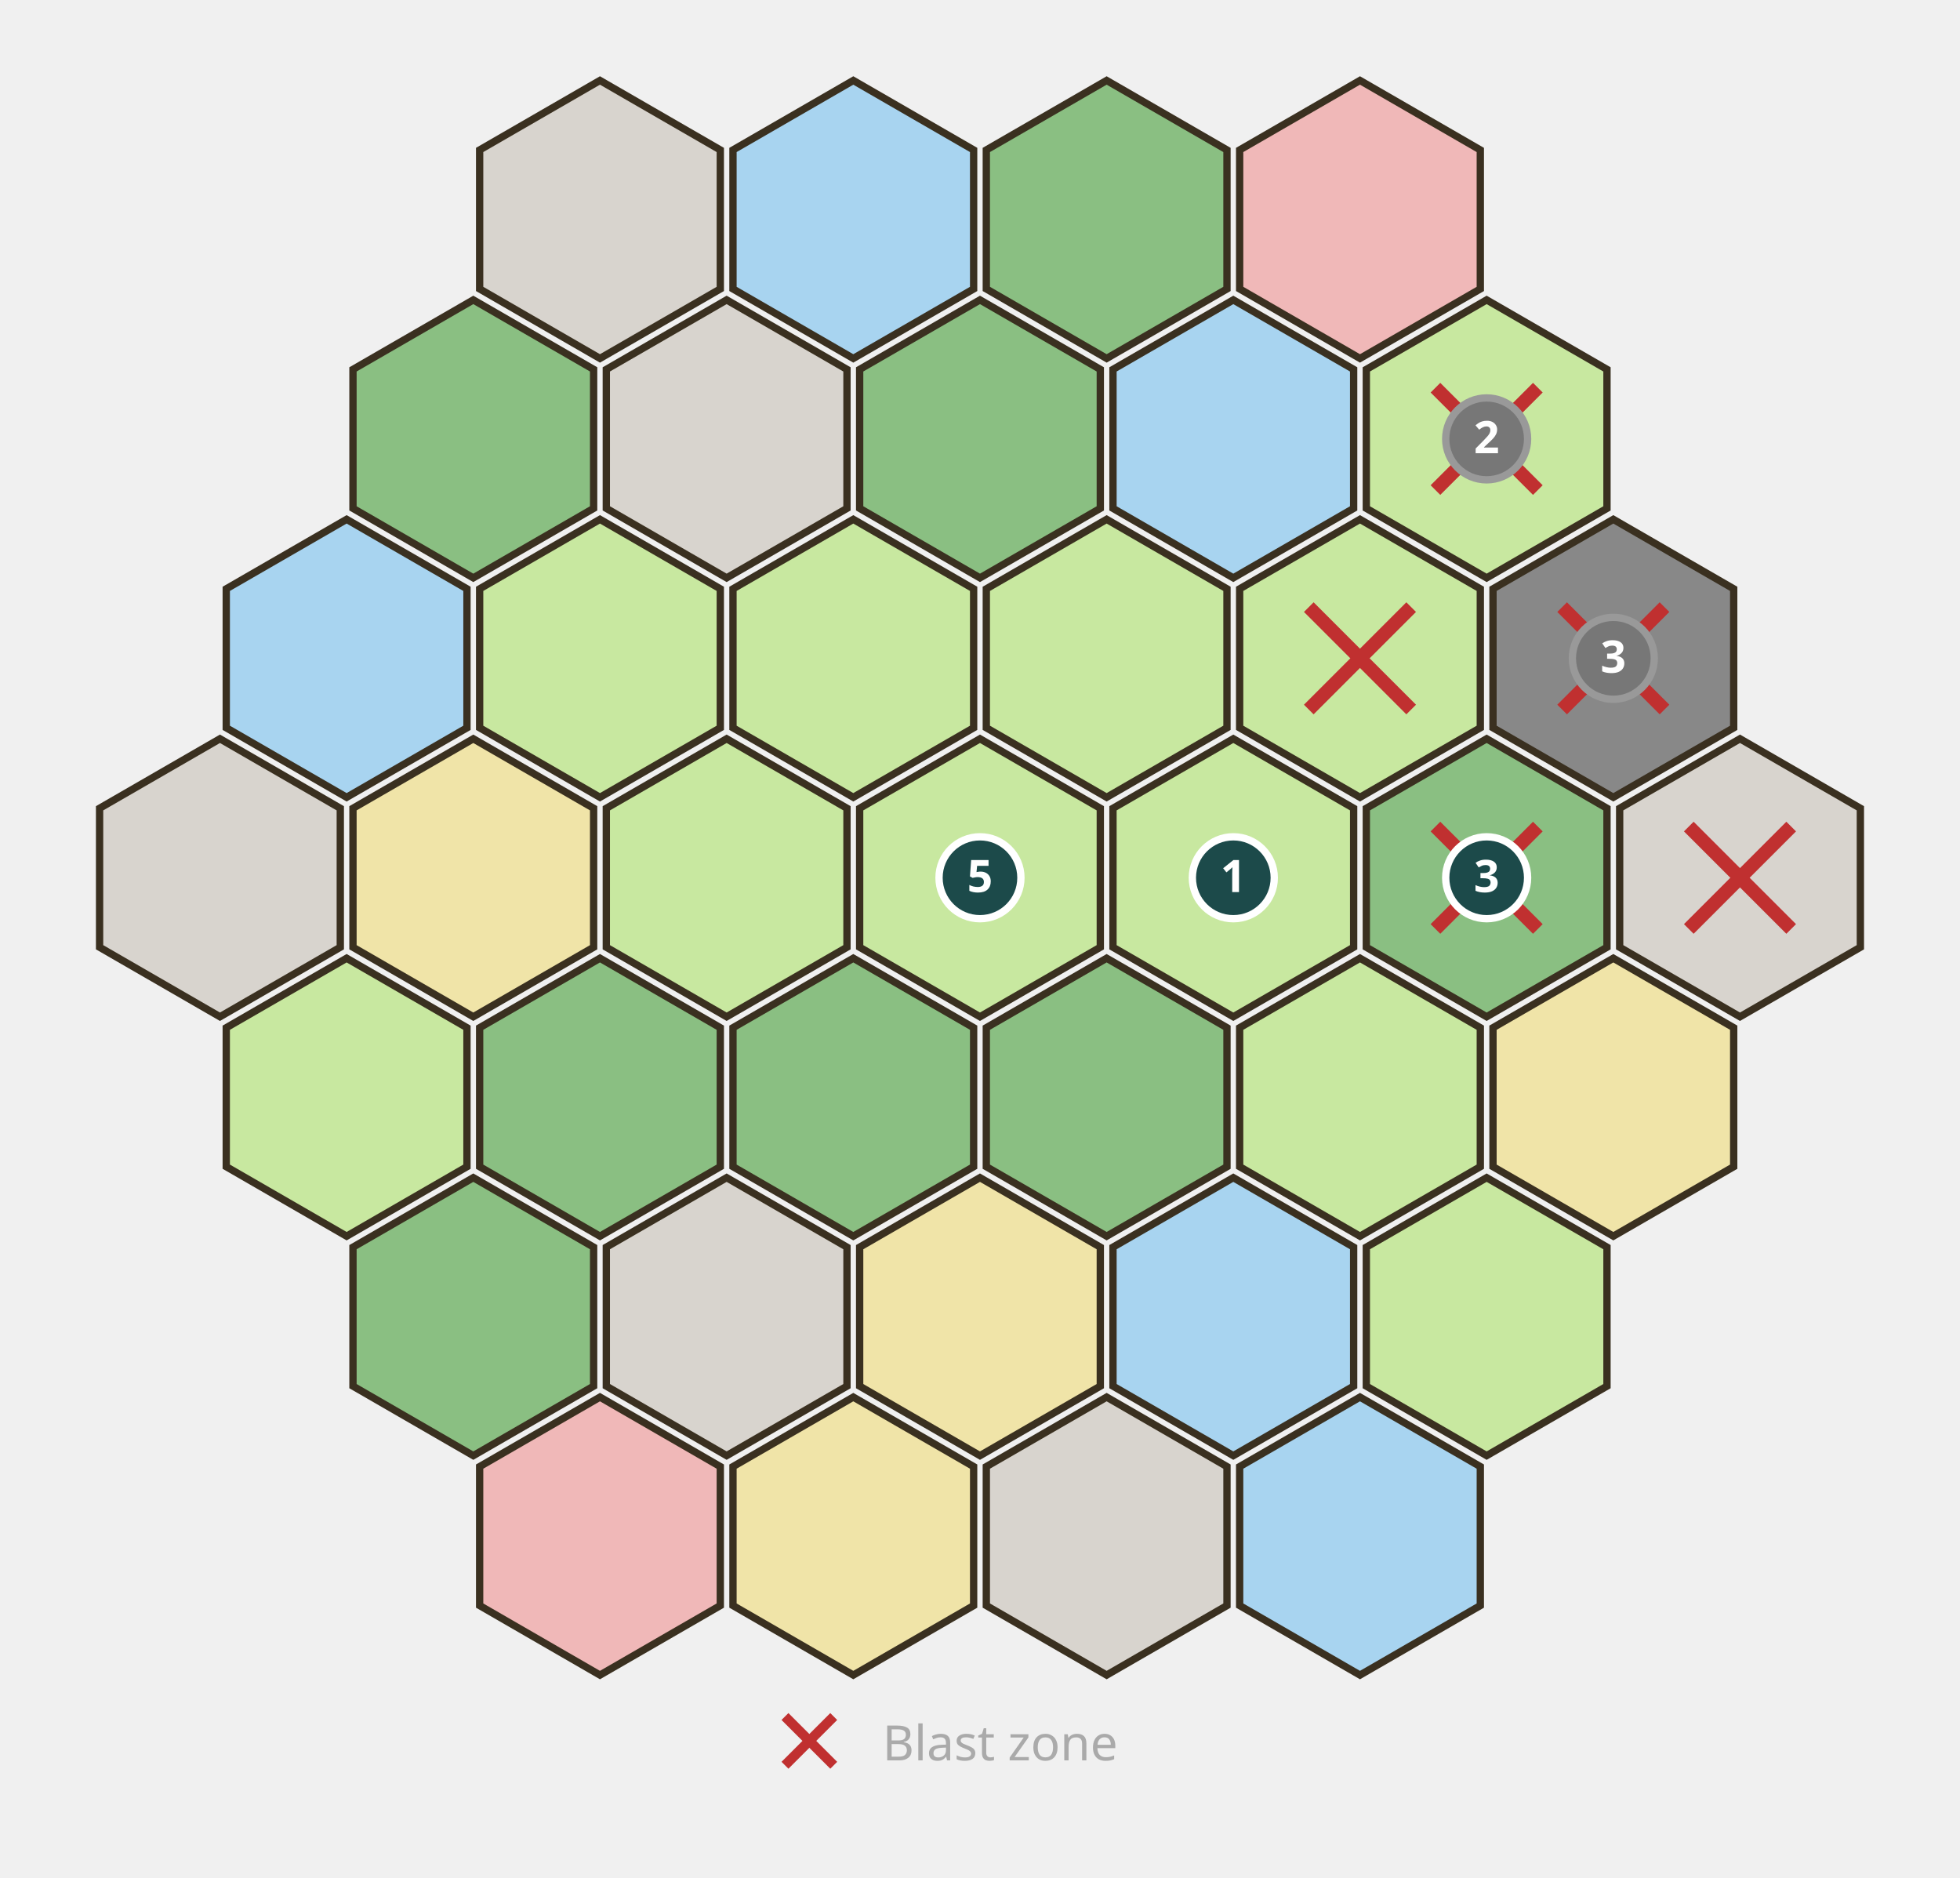
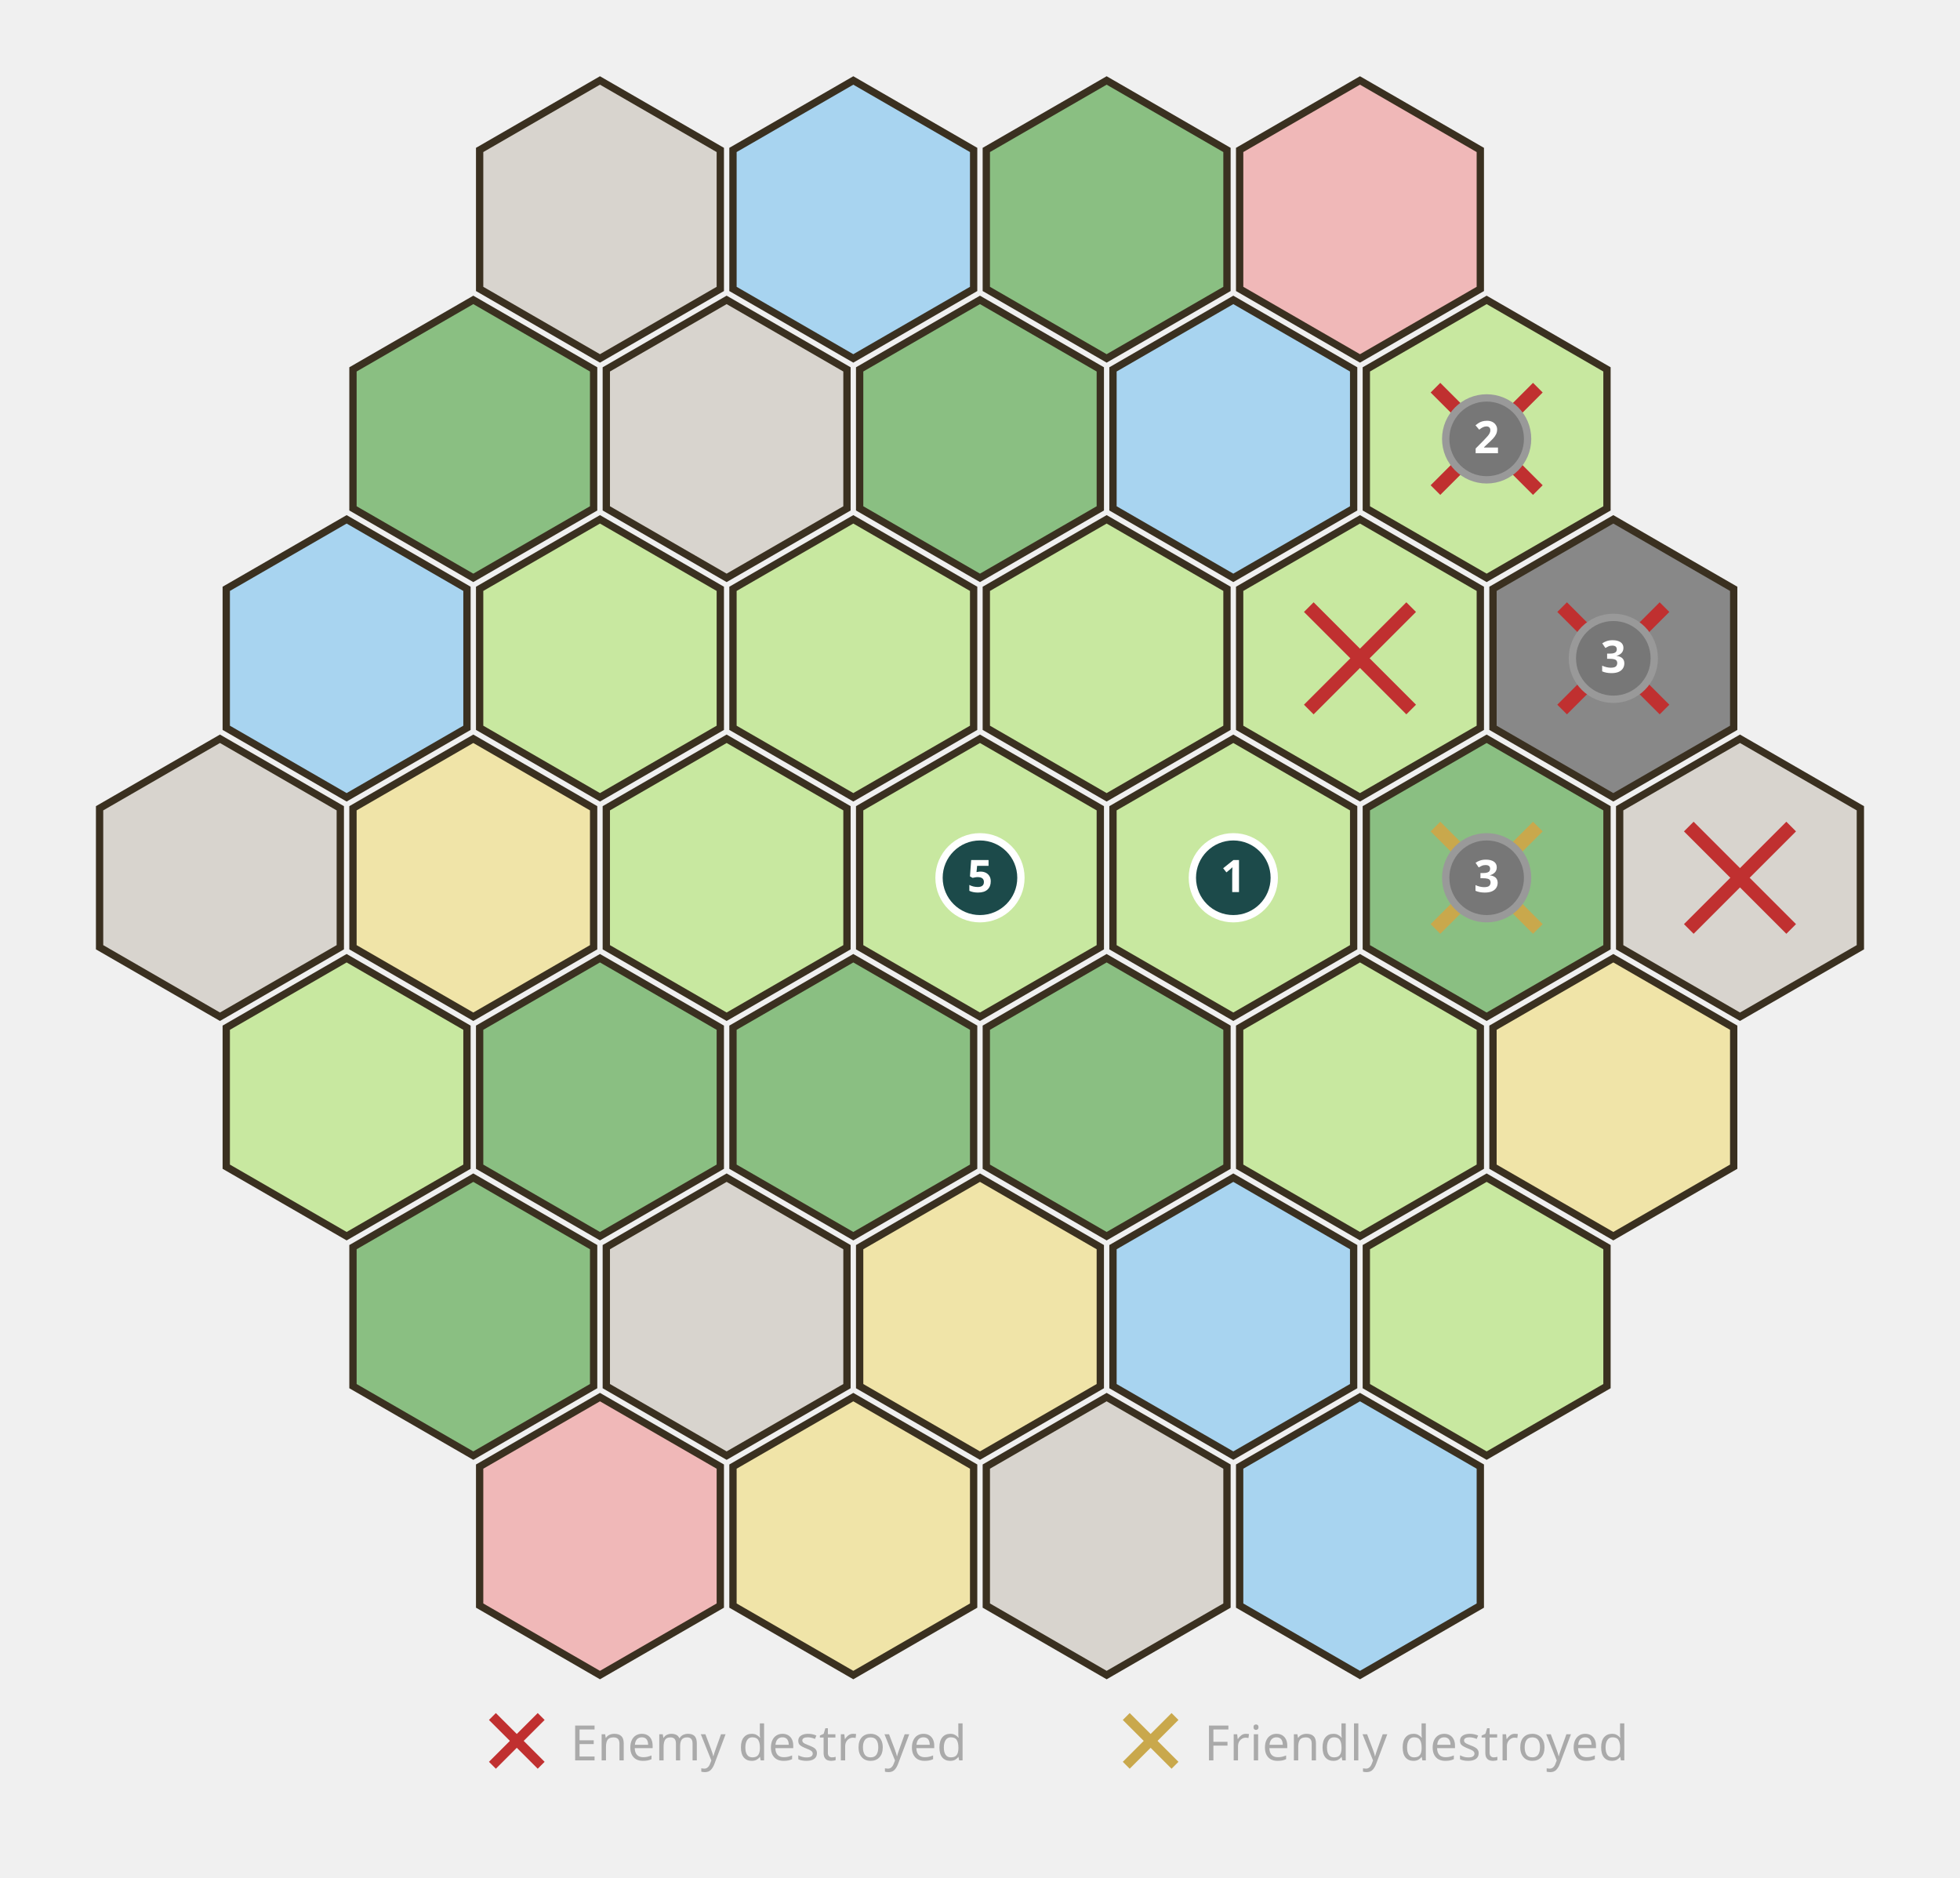
<svg xmlns="http://www.w3.org/2000/svg" viewBox="-200.88 -180.00 401.77 385.00" width="402" height="385">
  <polygon points="24.68,-14.25 24.68,14.25 0.00,28.50 -24.68,14.25 -24.68,-14.25 -0.00,-28.50" fill="#c8e8a0" stroke="#3a3020" stroke-width="1.5" data-q="0" data-r="0" data-type="field" />
  <polygon points="-1.30,-59.25 -1.30,-30.75 -25.98,-16.50 -50.66,-30.75 -50.66,-59.25 -25.98,-73.50" fill="#c8e8a0" stroke="#3a3020" stroke-width="1.5" data-q="0" data-r="-1" data-type="field" />
  <polygon points="50.66,-59.25 50.66,-30.75 25.98,-16.50 1.30,-30.75 1.30,-59.25 25.98,-73.50" fill="#c8e8a0" stroke="#3a3020" stroke-width="1.5" data-q="1" data-r="-1" data-type="field" />
  <polygon points="76.64,-14.25 76.64,14.25 51.96,28.50 27.28,14.25 27.28,-14.25 51.96,-28.50" fill="#c8e8a0" stroke="#3a3020" stroke-width="1.5" data-q="1" data-r="0" data-type="field" />
  <polygon points="50.66,30.75 50.66,59.25 25.98,73.50 1.30,59.25 1.30,30.75 25.98,16.50" fill="#8abf82" stroke="#3a3020" stroke-width="1.5" data-q="0" data-r="1" data-type="forest" />
  <polygon points="-1.30,30.75 -1.30,59.25 -25.98,73.50 -50.66,59.25 -50.66,30.75 -25.98,16.50" fill="#8abf82" stroke="#3a3020" stroke-width="1.5" data-q="-1" data-r="1" data-type="forest" />
  <polygon points="-27.28,-14.25 -27.28,14.25 -51.96,28.50 -76.64,14.25 -76.64,-14.25 -51.96,-28.50" fill="#c8e8a0" stroke="#3a3020" stroke-width="1.5" data-q="-1" data-r="0" data-type="field" />
  <polygon points="-27.28,-104.25 -27.28,-75.75 -51.96,-61.50 -76.64,-75.75 -76.64,-104.25 -51.96,-118.50" fill="#d8d4ce" stroke="#3a3020" stroke-width="1.5" data-q="0" data-r="-2" data-type="mountain" />
  <polygon points="24.68,-104.25 24.68,-75.75 0.00,-61.50 -24.68,-75.75 -24.68,-104.25 -0.00,-118.50" fill="#8abf82" stroke="#3a3020" stroke-width="1.5" data-q="1" data-r="-2" data-type="forest" />
  <polygon points="76.64,-104.25 76.64,-75.75 51.96,-61.50 27.28,-75.75 27.28,-104.25 51.96,-118.50" fill="#a8d4f0" stroke="#3a3020" stroke-width="1.5" data-q="2" data-r="-2" data-type="water" />
  <polygon points="102.62,-59.25 102.62,-30.75 77.94,-16.50 53.26,-30.75 53.26,-59.25 77.94,-73.50" fill="#c8e8a0" stroke="#3a3020" stroke-width="1.5" data-q="2" data-r="-1" data-type="field" />
  <polygon points="128.60,-14.25 128.60,14.25 103.92,28.50 79.24,14.25 79.24,-14.25 103.92,-28.50" fill="#8abf82" stroke="#3a3020" stroke-width="1.5" data-q="2" data-r="0" data-type="forest" />
  <polygon points="102.62,30.75 102.62,59.25 77.94,73.50 53.26,59.25 53.26,30.75 77.94,16.50" fill="#c8e8a0" stroke="#3a3020" stroke-width="1.5" data-q="1" data-r="1" data-type="field" />
  <polygon points="76.64,75.75 76.64,104.25 51.96,118.50 27.28,104.25 27.28,75.75 51.96,61.50" fill="#a8d4f0" stroke="#3a3020" stroke-width="1.5" data-q="0" data-r="2" data-type="water" />
  <polygon points="24.68,75.75 24.68,104.25 0.00,118.50 -24.68,104.25 -24.68,75.75 -0.00,61.50" fill="#f0e4a8" stroke="#3a3020" stroke-width="1.5" data-q="-1" data-r="2" data-type="desert" />
  <polygon points="-27.28,75.75 -27.28,104.25 -51.96,118.50 -76.64,104.25 -76.64,75.75 -51.96,61.50" fill="#d8d4ce" stroke="#3a3020" stroke-width="1.5" data-q="-2" data-r="2" data-type="mountain" />
  <polygon points="-53.26,30.75 -53.26,59.25 -77.94,73.50 -102.62,59.25 -102.62,30.75 -77.94,16.50" fill="#8abf82" stroke="#3a3020" stroke-width="1.5" data-q="-2" data-r="1" data-type="forest" />
  <polygon points="-79.24,-14.25 -79.24,14.25 -103.92,28.50 -128.60,14.25 -128.60,-14.25 -103.92,-28.50" fill="#f0e4a8" stroke="#3a3020" stroke-width="1.5" data-q="-2" data-r="0" data-type="desert" />
  <polygon points="-53.26,-59.25 -53.26,-30.75 -77.94,-16.50 -102.62,-30.75 -102.62,-59.25 -77.94,-73.50" fill="#c8e8a0" stroke="#3a3020" stroke-width="1.5" data-q="-1" data-r="-1" data-type="field" />
  <polygon points="-53.26,-149.25 -53.26,-120.75 -77.94,-106.50 -102.62,-120.75 -102.62,-149.25 -77.94,-163.50" fill="#d8d4ce" stroke="#3a3020" stroke-width="1.5" data-q="0" data-r="-3" data-type="mountain" />
  <polygon points="-1.30,-149.25 -1.30,-120.75 -25.98,-106.50 -50.66,-120.75 -50.66,-149.25 -25.98,-163.50" fill="#a8d4f0" stroke="#3a3020" stroke-width="1.5" data-q="1" data-r="-3" data-type="water" />
  <polygon points="50.66,-149.25 50.66,-120.75 25.98,-106.50 1.30,-120.75 1.30,-149.25 25.98,-163.50" fill="#8abf82" stroke="#3a3020" stroke-width="1.5" data-q="2" data-r="-3" data-type="forest" />
  <polygon points="102.62,-149.25 102.62,-120.75 77.94,-106.50 53.26,-120.75 53.26,-149.25 77.94,-163.50" fill="#f0b8b8" stroke="#3a3020" stroke-width="1.5" data-q="3" data-r="-3" data-type="city" />
  <polygon points="128.60,-104.25 128.60,-75.75 103.92,-61.50 79.24,-75.75 79.24,-104.25 103.92,-118.50" fill="#c8e8a0" stroke="#3a3020" stroke-width="1.5" data-q="3" data-r="-2" data-type="field" />
  <polygon points="154.59,-59.25 154.59,-30.75 129.90,-16.50 105.22,-30.75 105.22,-59.25 129.90,-73.50" fill="#888" stroke="#3a3020" stroke-width="1.5" data-q="3" data-r="-1" data-type="biohazard" />
  <polygon points="180.57,-14.25 180.57,14.25 155.88,28.50 131.20,14.25 131.20,-14.25 155.88,-28.50" fill="#d8d4ce" stroke="#3a3020" stroke-width="1.5" data-q="3" data-r="0" data-type="mountain" />
  <polygon points="154.59,30.75 154.59,59.25 129.90,73.50 105.22,59.25 105.22,30.75 129.90,16.50" fill="#f0e4a8" stroke="#3a3020" stroke-width="1.5" data-q="2" data-r="1" data-type="desert" />
  <polygon points="128.60,75.75 128.60,104.25 103.92,118.50 79.24,104.25 79.24,75.75 103.92,61.50" fill="#c8e8a0" stroke="#3a3020" stroke-width="1.5" data-q="1" data-r="2" data-type="field" />
  <polygon points="102.62,120.75 102.62,149.25 77.94,163.50 53.26,149.25 53.26,120.75 77.94,106.50" fill="#a8d4f0" stroke="#3a3020" stroke-width="1.5" data-q="0" data-r="3" data-type="water" />
  <polygon points="50.66,120.75 50.66,149.25 25.98,163.50 1.30,149.25 1.30,120.75 25.98,106.50" fill="#d8d4ce" stroke="#3a3020" stroke-width="1.5" data-q="-1" data-r="3" data-type="mountain" />
  <polygon points="-1.30,120.75 -1.30,149.25 -25.98,163.50 -50.66,149.25 -50.66,120.75 -25.98,106.50" fill="#f0e4a8" stroke="#3a3020" stroke-width="1.5" data-q="-2" data-r="3" data-type="desert" />
  <polygon points="-53.26,120.75 -53.26,149.25 -77.94,163.50 -102.62,149.25 -102.62,120.75 -77.94,106.50" fill="#f0b8b8" stroke="#3a3020" stroke-width="1.5" data-q="-3" data-r="3" data-type="city" />
  <polygon points="-79.24,75.75 -79.24,104.25 -103.92,118.50 -128.60,104.25 -128.60,75.75 -103.92,61.50" fill="#8abf82" stroke="#3a3020" stroke-width="1.5" data-q="-3" data-r="2" data-type="forest" />
  <polygon points="-105.22,30.75 -105.22,59.25 -129.90,73.50 -154.59,59.25 -154.59,30.75 -129.90,16.50" fill="#c8e8a0" stroke="#3a3020" stroke-width="1.5" data-q="-3" data-r="1" data-type="field" />
  <polygon points="-131.20,-14.25 -131.20,14.25 -155.88,28.50 -180.57,14.25 -180.57,-14.25 -155.88,-28.50" fill="#d8d4ce" stroke="#3a3020" stroke-width="1.5" data-q="-3" data-r="0" data-type="mountain" />
  <polygon points="-105.22,-59.25 -105.22,-30.75 -129.90,-16.50 -154.59,-30.75 -154.59,-59.25 -129.90,-73.50" fill="#a8d4f0" stroke="#3a3020" stroke-width="1.5" data-q="-2" data-r="-1" data-type="water" />
  <polygon points="-79.24,-104.25 -79.24,-75.75 -103.92,-61.50 -128.60,-75.75 -128.60,-104.25 -103.92,-118.50" fill="#8abf82" stroke="#3a3020" stroke-width="1.5" data-q="-1" data-r="-2" data-type="forest" />
  <g class="annotations">
    <line x1="119.40" y1="-55.50" x2="140.40" y2="-34.50" stroke="#c03030" stroke-width="2.8" />
    <line x1="140.40" y1="-55.50" x2="119.40" y2="-34.50" stroke="#c03030" stroke-width="2.8" />
    <line x1="145.38" y1="-10.50" x2="166.38" y2="10.50" stroke="#c03030" stroke-width="2.8" />
    <line x1="166.38" y1="-10.50" x2="145.38" y2="10.50" stroke="#c03030" stroke-width="2.8" />
-     <line x1="93.42" y1="-10.50" x2="114.42" y2="10.50" stroke="#c03030" stroke-width="2.8" />
-     <line x1="114.42" y1="-10.50" x2="93.42" y2="10.50" stroke="#c03030" stroke-width="2.8" />
    <line x1="67.44" y1="-55.50" x2="88.44" y2="-34.50" stroke="#c03030" stroke-width="2.8" />
    <line x1="88.44" y1="-55.50" x2="67.44" y2="-34.50" stroke="#c03030" stroke-width="2.8" />
    <line x1="93.42" y1="-100.50" x2="114.42" y2="-79.50" stroke="#c03030" stroke-width="2.8" />
    <line x1="114.42" y1="-100.50" x2="93.42" y2="-79.50" stroke="#c03030" stroke-width="2.8" />
    <circle cx="129.90" cy="-45.00" r="8.40" fill="#777" stroke="#999" stroke-width="1.5" />
    <text x="129.90" y="-42.06" text-anchor="middle" font-size="9.2" fill="#fff" font-weight="bold" font-family="sans-serif">3</text>
    <circle cx="103.92" cy="-90.00" r="8.40" fill="#777" stroke="#999" stroke-width="1.5" />
    <text x="103.92" y="-87.06" text-anchor="middle" font-size="9.2" fill="#fff" font-weight="bold" font-family="sans-serif">2</text>
    <circle cx="0.00" cy="0.00" r="8.40" fill="#1c4a4a" stroke="#fff" stroke-width="1.5" />
    <text x="0.00" y="2.94" text-anchor="middle" font-size="9.2" fill="#fff" font-weight="bold" font-family="sans-serif">5</text>
    <circle cx="51.96" cy="0.00" r="8.40" fill="#1c4a4a" stroke="#fff" stroke-width="1.5" />
    <text x="51.96" y="2.94" text-anchor="middle" font-size="9.2" fill="#fff" font-weight="bold" font-family="sans-serif">1</text>
-     <circle cx="103.92" cy="0.00" r="8.40" fill="#1c4a4a" stroke="#fff" stroke-width="1.5" />
+     <line x1="93.42" y1="-10.50" x2="114.42" y2="10.50" stroke="#c9a84c" stroke-width="2.8" />
+     <line x1="114.42" y1="-10.50" x2="93.42" y2="10.50" stroke="#c9a84c" stroke-width="2.8" />
+     <circle cx="103.92" cy="0.00" r="8.40" fill="#777" stroke="#999" stroke-width="1.5" />
    <text x="103.92" y="2.94" text-anchor="middle" font-size="9.2" fill="#fff" font-weight="bold" font-family="sans-serif">3</text>
  </g>
  <g class="legend" transform="translate(-200.88,170.00)">
-     <line x1="160.885" y1="2" x2="170.885" y2="12" stroke="#c03030" stroke-width="2" />
-     <line x1="170.885" y1="2" x2="160.885" y2="12" stroke="#c03030" stroke-width="2" />
-     <text x="180.885" y="11" font-size="10" fill="#aaa" font-family="sans-serif">Blast zone</text>
+     <line x1="100.88" y1="2" x2="110.88" y2="12" stroke="#c03030" stroke-width="2" />
+     <line x1="110.88" y1="2" x2="100.88" y2="12" stroke="#c03030" stroke-width="2" />
+     <text x="116.88" y="11" font-size="10" fill="#aaa" font-family="sans-serif">Enemy destroyed</text>
+     <line x1="230.88" y1="2" x2="240.88" y2="12" stroke="#c9a84c" stroke-width="2" />
+     <line x1="240.88" y1="2" x2="230.88" y2="12" stroke="#c9a84c" stroke-width="2" />
+     <text x="246.88" y="11" font-size="10" fill="#aaa" font-family="sans-serif">Friendly destroyed</text>
  </g>
</svg>
